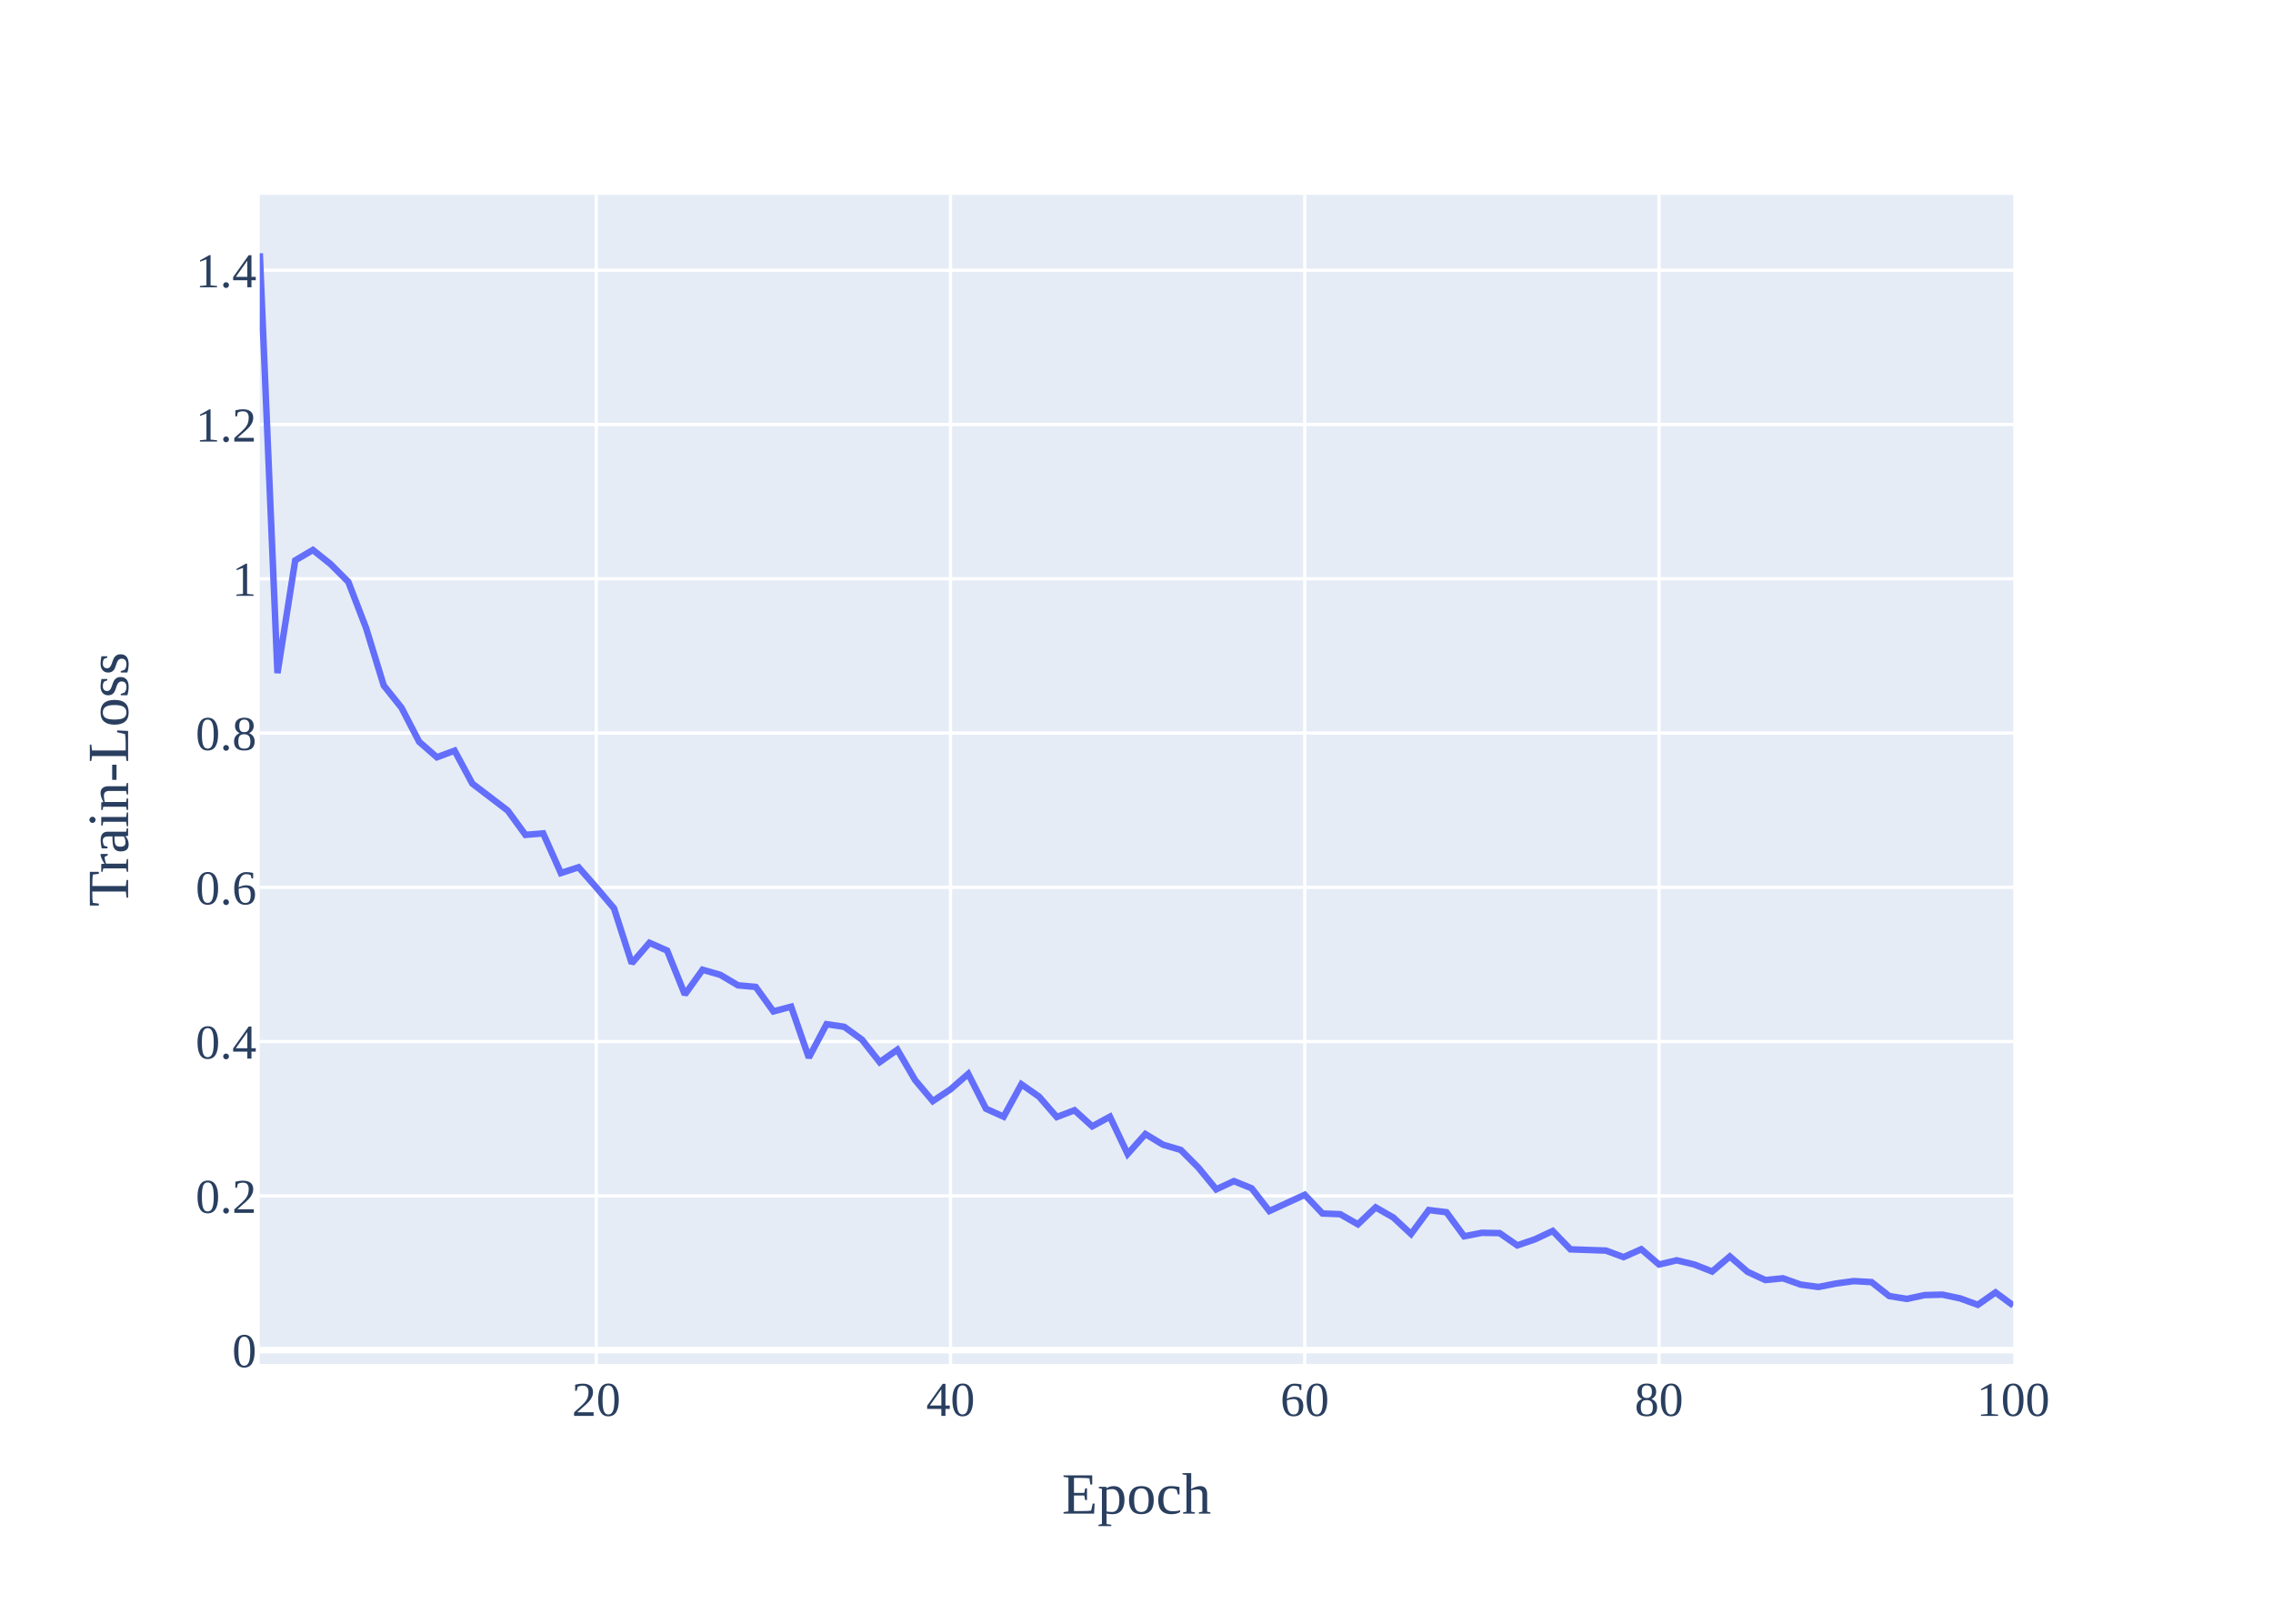
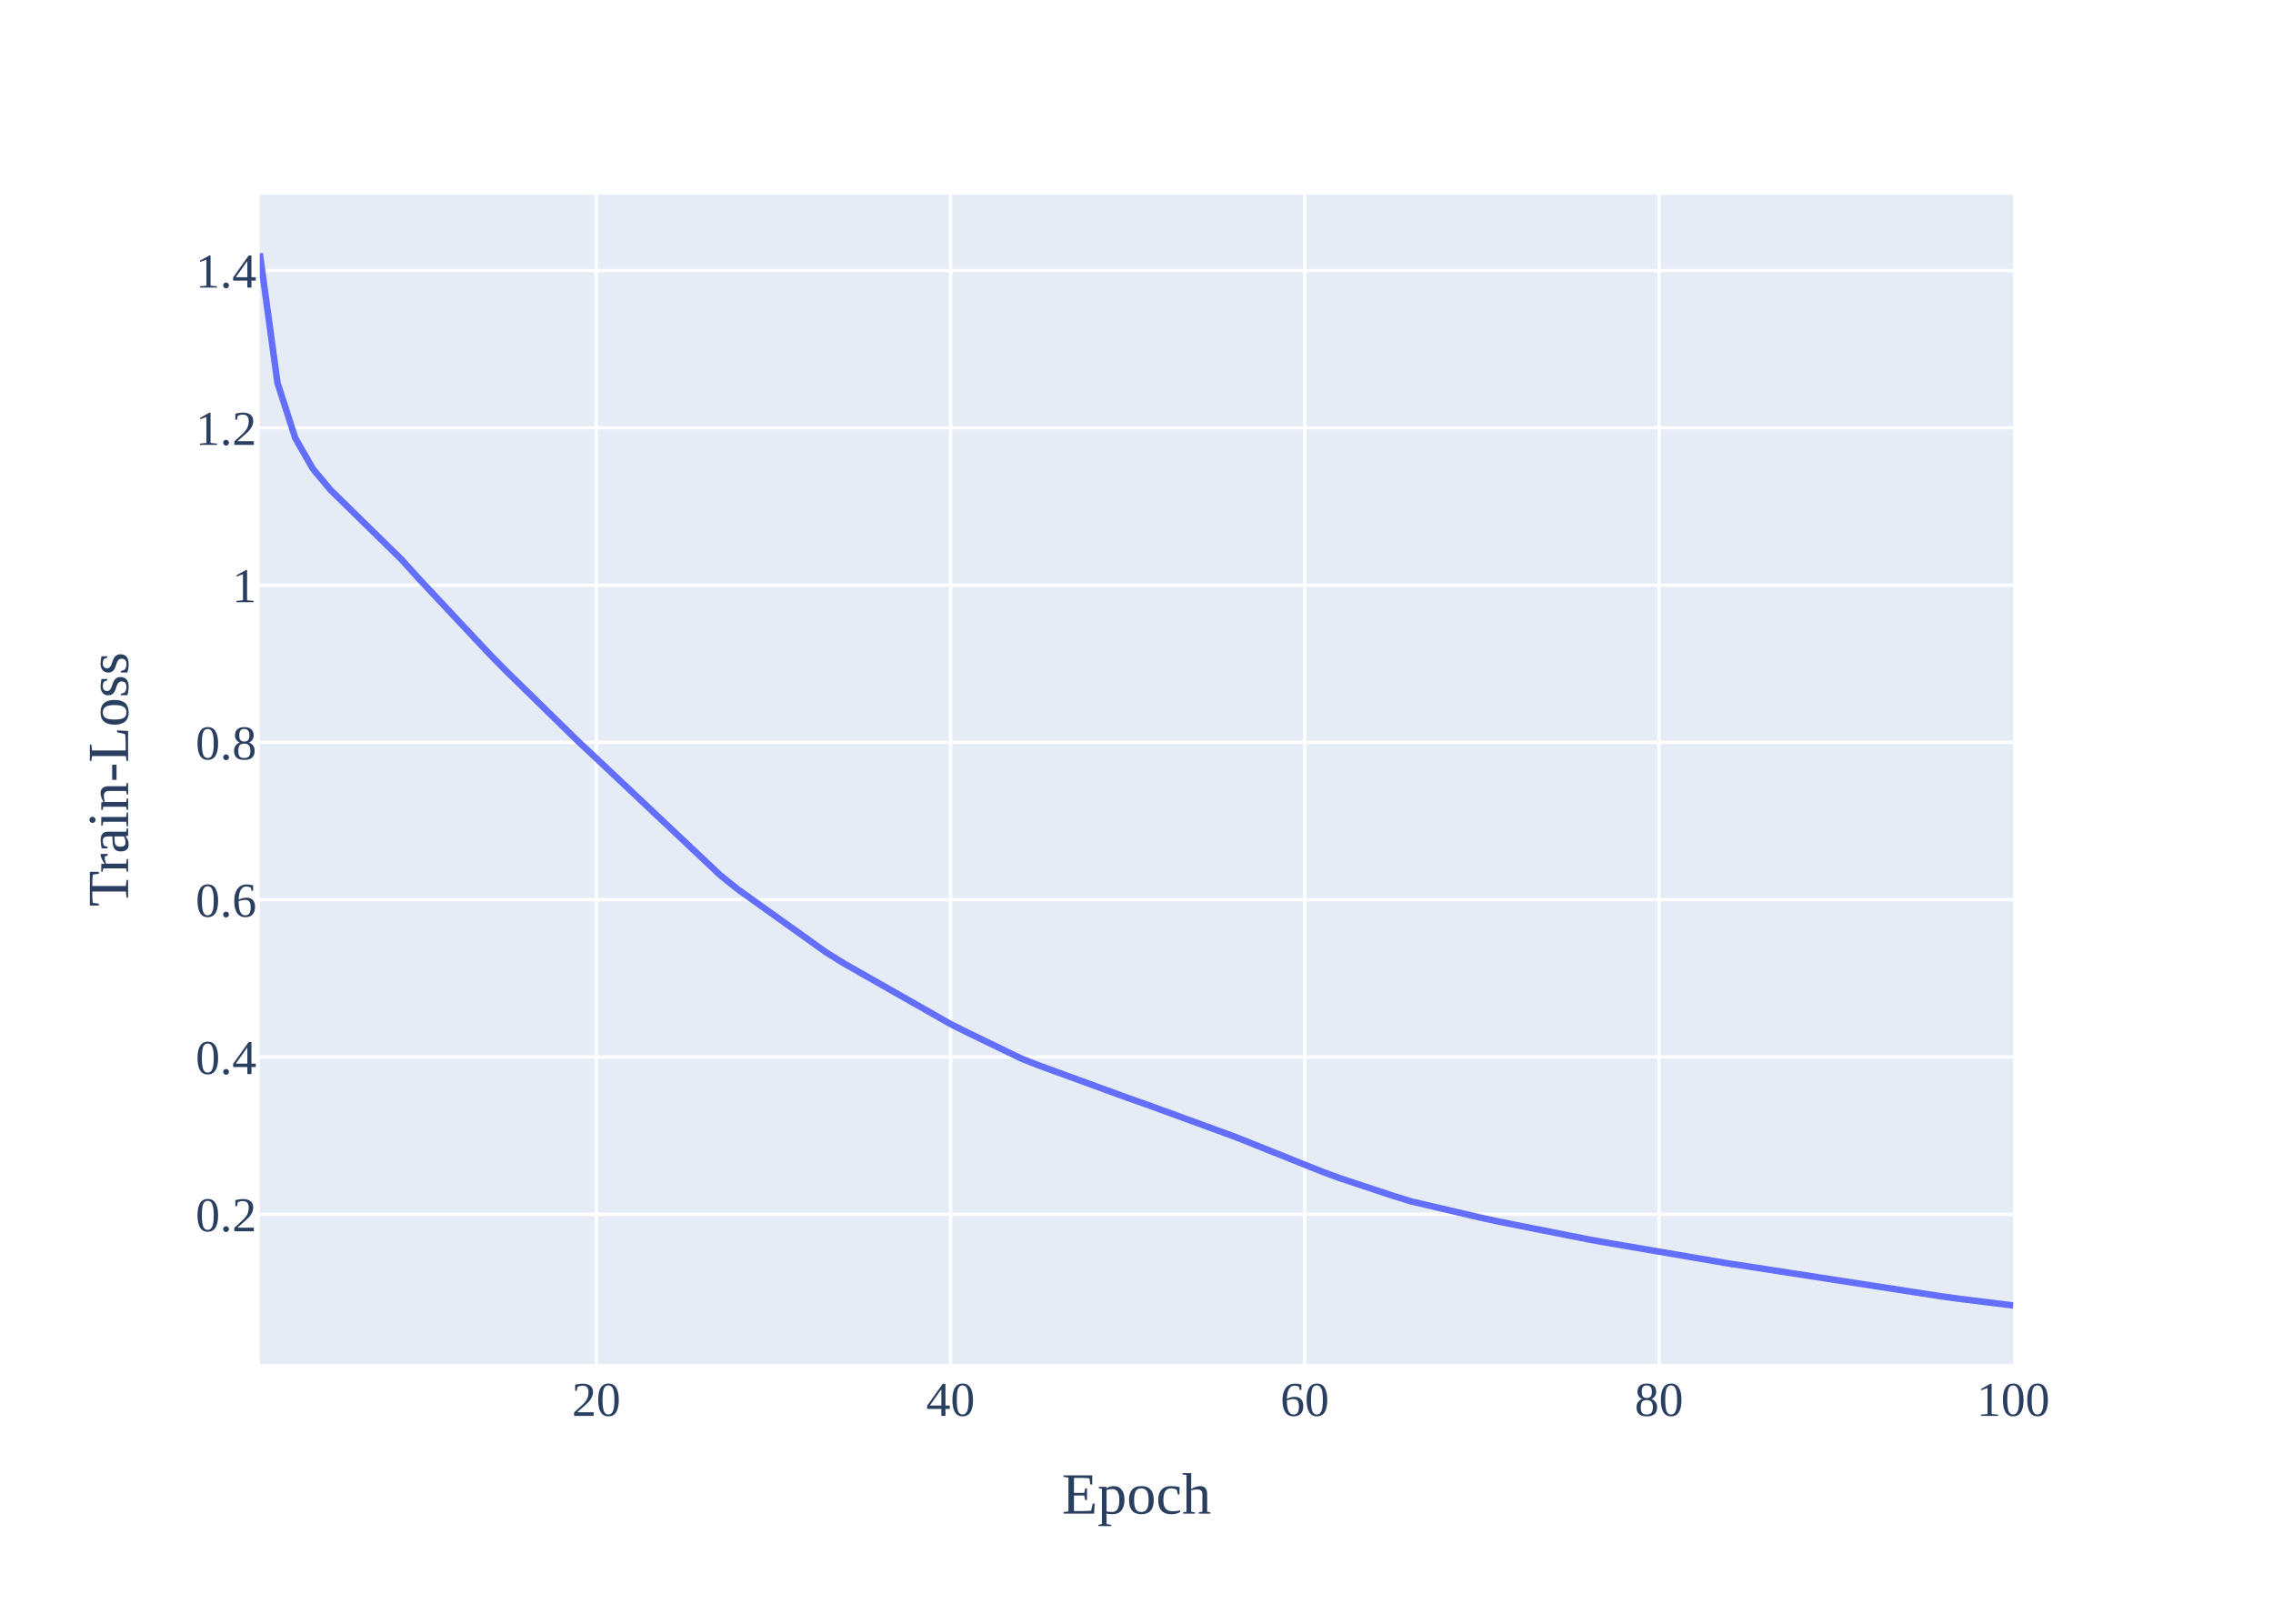
<svg xmlns="http://www.w3.org/2000/svg" class="main-svg" width="700" height="500" style="" viewBox="0 0 700 500">
  <rect x="0" y="0" width="700" height="500" style="fill: rgb(255, 255, 255); fill-opacity: 1;" />
-   <defs id="defs-ea2742">
+   <defs id="defs-af0d9d">
    <g class="clips">
-       <clipPath id="clipea2742xyplot" class="plotclip">
+       <clipPath id="clipaf0d9dxyplot" class="plotclip">
        <rect width="540" height="360" />
      </clipPath>
-       <clipPath class="axesclip" id="clipea2742x">
+       <clipPath class="axesclip" id="clipaf0d9dx">
        <rect x="80" y="0" width="540" height="500" />
      </clipPath>
-       <clipPath class="axesclip" id="clipea2742y">
+       <clipPath class="axesclip" id="clipaf0d9dy">
        <rect x="0" y="60" width="700" height="360" />
      </clipPath>
-       <clipPath class="axesclip" id="clipea2742xy">
+       <clipPath class="axesclip" id="clipaf0d9dxy">
        <rect x="80" y="60" width="540" height="360" />
      </clipPath>
    </g>
    <g class="gradients" />
    <g class="patterns" />
  </defs>
  <g class="bglayer">
    <rect class="bg" x="80" y="60" width="540" height="360" style="fill: rgb(229, 236, 246); fill-opacity: 1; stroke-width: 0;" />
  </g>
  <g class="layer-below">
    <g class="imagelayer" />
    <g class="shapelayer" />
  </g>
  <g class="cartesianlayer">
    <g class="subplot xy">
      <g class="layer-subplot">
        <g class="shapelayer" />
        <g class="imagelayer" />
      </g>
      <g class="minor-gridlayer">
        <g class="x" />
        <g class="y" />
      </g>
      <g class="gridlayer">
        <g class="x">
          <path class="xgrid crisp" transform="translate(183.64,0)" d="M0,60v360" style="stroke: rgb(255, 255, 255); stroke-opacity: 1; stroke-width: 1px;" />
          <path class="xgrid crisp" transform="translate(292.73,0)" d="M0,60v360" style="stroke: rgb(255, 255, 255); stroke-opacity: 1; stroke-width: 1px;" />
          <path class="xgrid crisp" transform="translate(401.82,0)" d="M0,60v360" style="stroke: rgb(255, 255, 255); stroke-opacity: 1; stroke-width: 1px;" />
          <path class="xgrid crisp" transform="translate(510.91,0)" d="M0,60v360" style="stroke: rgb(255, 255, 255); stroke-opacity: 1; stroke-width: 1px;" />
        </g>
        <g class="y">
-           <path class="ygrid crisp" transform="translate(0,368.24)" d="M80,0h540" style="stroke: rgb(255, 255, 255); stroke-opacity: 1; stroke-width: 1px;" />
-           <path class="ygrid crisp" transform="translate(0,320.73)" d="M80,0h540" style="stroke: rgb(255, 255, 255); stroke-opacity: 1; stroke-width: 1px;" />
-           <path class="ygrid crisp" transform="translate(0,273.23)" d="M80,0h540" style="stroke: rgb(255, 255, 255); stroke-opacity: 1; stroke-width: 1px;" />
-           <path class="ygrid crisp" transform="translate(0,225.72)" d="M80,0h540" style="stroke: rgb(255, 255, 255); stroke-opacity: 1; stroke-width: 1px;" />
-           <path class="ygrid crisp" transform="translate(0,178.22)" d="M80,0h540" style="stroke: rgb(255, 255, 255); stroke-opacity: 1; stroke-width: 1px;" />
-           <path class="ygrid crisp" transform="translate(0,130.71)" d="M80,0h540" style="stroke: rgb(255, 255, 255); stroke-opacity: 1; stroke-width: 1px;" />
-           <path class="ygrid crisp" transform="translate(0,83.21)" d="M80,0h540" style="stroke: rgb(255, 255, 255); stroke-opacity: 1; stroke-width: 1px;" />
+           <path class="ygrid crisp" transform="translate(0,373.91)" d="M80,0h540" style="stroke: rgb(255, 255, 255); stroke-opacity: 1; stroke-width: 1px;" />
+           <path class="ygrid crisp" transform="translate(0,325.48)" d="M80,0h540" style="stroke: rgb(255, 255, 255); stroke-opacity: 1; stroke-width: 1px;" />
+           <path class="ygrid crisp" transform="translate(0,277.04)" d="M80,0h540" style="stroke: rgb(255, 255, 255); stroke-opacity: 1; stroke-width: 1px;" />
+           <path class="ygrid crisp" transform="translate(0,228.61)" d="M80,0h540" style="stroke: rgb(255, 255, 255); stroke-opacity: 1; stroke-width: 1px;" />
+           <path class="ygrid crisp" transform="translate(0,180.18)" d="M80,0h540" style="stroke: rgb(255, 255, 255); stroke-opacity: 1; stroke-width: 1px;" />
+           <path class="ygrid crisp" transform="translate(0,131.74)" d="M80,0h540" style="stroke: rgb(255, 255, 255); stroke-opacity: 1; stroke-width: 1px;" />
+           <path class="ygrid crisp" transform="translate(0,83.31)" d="M80,0h540" style="stroke: rgb(255, 255, 255); stroke-opacity: 1; stroke-width: 1px;" />
        </g>
      </g>
-       <g class="zerolinelayer">
-         <path class="yzl zl crisp" transform="translate(0,415.74)" d="M80,0h540" style="stroke: rgb(255, 255, 255); stroke-opacity: 1; stroke-width: 2px;" />
-       </g>
+       <g class="zerolinelayer" />
      <g class="layer-between">
        <g class="shapelayer" />
        <g class="imagelayer" />
      </g>
      <path class="xlines-below" />
      <path class="ylines-below" />
      <g class="overlines-below" />
      <g class="xaxislayer-below" />
      <g class="yaxislayer-below" />
      <g class="overaxes-below" />
      <g class="overplot">
-         <g class="xy" transform="translate(80,60)" clip-path="url(#clipea2742xyplot)">
+         <g class="xy" transform="translate(80,60)" clip-path="url(#clipaf0d9dxyplot)">
          <g class="scatterlayer mlayer">
-             <g class="trace scatter trace2a94ef" style="stroke-miterlimit: 2; opacity: 1;">
+             <g class="trace scatter tracef23aa6" style="stroke-miterlimit: 2; opacity: 1;">
              <g class="fills" />
              <g class="errorbars" />
              <g class="lines">
-                 <path class="js-line" d="M0,18L5.45,147.27L10.91,112.56L16.36,109.35L21.82,113.72L27.27,119.18L32.73,133.35L38.18,151.09L43.64,157.92L49.09,168.42L54.55,173.18L60,171.15L65.45,181.28L76.36,189.6L81.82,197.08L87.27,196.62L92.73,208.84L98.18,207.06L103.64,213.27L109.09,219.7L114.55,236.63L120,230.32L125.45,232.71L130.91,246.24L136.36,238.62L141.82,240.18L147.27,243.41L152.73,243.9L158.18,251.44L163.64,249.99L169.09,265.68L174.55,255.38L180,256.19L185.45,260.14L190.91,267.07L196.36,263.24L201.82,272.59L207.27,279.06L212.73,275.43L218.18,270.68L223.64,281.41L229.09,283.86L234.55,273.89L240,277.7L245.45,283.97L250.91,281.88L256.36,286.83L261.82,283.87L267.27,295.34L272.73,289.21L278.18,292.5L283.64,294.1L289.09,299.58L294.55,306.23L300,303.7L305.45,305.91L310.91,312.92L321.82,307.91L327.27,313.67L332.73,313.89L338.18,317L343.64,311.79L349.09,314.9L354.55,319.98L360,312.61L365.45,313.28L370.91,320.69L376.36,319.62L381.82,319.71L387.27,323.49L392.73,321.61L398.18,319.06L403.64,324.71L414.55,325.09L420,327.1L425.45,324.68L430.91,329.38L436.36,328.09L441.82,329.39L447.27,331.54L452.73,326.9L458.18,331.63L463.64,334.16L469.09,333.63L474.55,335.57L480,336.3L485.45,335.23L490.91,334.49L496.36,334.8L501.82,339.1L507.27,339.97L512.73,338.8L518.18,338.66L523.64,339.81L529.09,341.79L534.55,337.97L540,342" style="vector-effect: none; fill: none; stroke: rgb(99, 110, 250); stroke-opacity: 1; stroke-width: 2px; opacity: 1;" />
+                 <path class="js-line" d="M0,18L5.45,57.87L10.91,74.85L16.36,84.37L21.82,90.9L43.64,112.27L49.09,118.3L70.91,141.58L76.36,147.09L98.18,168.42L103.64,173.51L141.82,209.51L147.27,213.88L174.55,233.35L180,236.72L212.73,255.33L218.18,258.05L234.55,265.97L240,268.11L267.27,278.06L272.73,279.97L300,289.93L305.45,292.09L327.27,300.83L332.73,302.84L349.09,308.25L354.55,309.94L376.36,315.04L381.82,316.22L409.09,321.63L414.55,322.62L452.73,329.14L458.18,329.95L518.18,339.23L523.64,339.97L540,342" style="vector-effect: none; fill: none; stroke: rgb(99, 110, 250); stroke-opacity: 1; stroke-width: 2px; opacity: 1;" />
              </g>
              <g class="points" />
              <g class="text" />
            </g>
          </g>
        </g>
      </g>
      <path class="xlines-above crisp" d="M0,0" style="fill: none;" />
      <path class="ylines-above crisp" d="M0,0" style="fill: none;" />
      <g class="overlines-above" />
      <g class="xaxislayer-above">
        <g class="xtick">
          <text text-anchor="middle" x="0" y="436" transform="translate(183.64,0)" style="font-family: 'Times New Roman'; font-size: 15px; fill: rgb(42, 63, 95); fill-opacity: 1; white-space: pre; opacity: 1;">20</text>
        </g>
        <g class="xtick">
          <text text-anchor="middle" x="0" y="436" style="font-family: 'Times New Roman'; font-size: 15px; fill: rgb(42, 63, 95); fill-opacity: 1; white-space: pre; opacity: 1;" transform="translate(292.73,0)">40</text>
        </g>
        <g class="xtick">
          <text text-anchor="middle" x="0" y="436" style="font-family: 'Times New Roman'; font-size: 15px; fill: rgb(42, 63, 95); fill-opacity: 1; white-space: pre; opacity: 1;" transform="translate(401.82,0)">60</text>
        </g>
        <g class="xtick">
          <text text-anchor="middle" x="0" y="436" style="font-family: 'Times New Roman'; font-size: 15px; fill: rgb(42, 63, 95); fill-opacity: 1; white-space: pre; opacity: 1;" transform="translate(510.91,0)">80</text>
        </g>
        <g class="xtick">
          <text text-anchor="middle" x="0" y="436" style="font-family: 'Times New Roman'; font-size: 15px; fill: rgb(42, 63, 95); fill-opacity: 1; white-space: pre; opacity: 1;" transform="translate(620,0)">100</text>
        </g>
      </g>
      <g class="yaxislayer-above">
        <g class="ytick">
-           <text text-anchor="end" x="79" y="5.25" transform="translate(0,415.74)" style="font-family: 'Times New Roman'; font-size: 15px; fill: rgb(42, 63, 95); fill-opacity: 1; white-space: pre; opacity: 1;">0</text>
+           <text text-anchor="end" x="79" y="5.25" transform="translate(0,373.91)" style="font-family: 'Times New Roman'; font-size: 15px; fill: rgb(42, 63, 95); fill-opacity: 1; white-space: pre; opacity: 1;">0.2</text>
        </g>
        <g class="ytick">
-           <text text-anchor="end" x="79" y="5.25" style="font-family: 'Times New Roman'; font-size: 15px; fill: rgb(42, 63, 95); fill-opacity: 1; white-space: pre; opacity: 1;" transform="translate(0,368.24)">0.2</text>
+           <text text-anchor="end" x="79" y="5.25" style="font-family: 'Times New Roman'; font-size: 15px; fill: rgb(42, 63, 95); fill-opacity: 1; white-space: pre; opacity: 1;" transform="translate(0,325.48)">0.4</text>
        </g>
        <g class="ytick">
-           <text text-anchor="end" x="79" y="5.25" style="font-family: 'Times New Roman'; font-size: 15px; fill: rgb(42, 63, 95); fill-opacity: 1; white-space: pre; opacity: 1;" transform="translate(0,320.73)">0.4</text>
+           <text text-anchor="end" x="79" y="5.25" style="font-family: 'Times New Roman'; font-size: 15px; fill: rgb(42, 63, 95); fill-opacity: 1; white-space: pre; opacity: 1;" transform="translate(0,277.04)">0.6</text>
        </g>
        <g class="ytick">
-           <text text-anchor="end" x="79" y="5.25" style="font-family: 'Times New Roman'; font-size: 15px; fill: rgb(42, 63, 95); fill-opacity: 1; white-space: pre; opacity: 1;" transform="translate(0,273.23)">0.6</text>
+           <text text-anchor="end" x="79" y="5.25" style="font-family: 'Times New Roman'; font-size: 15px; fill: rgb(42, 63, 95); fill-opacity: 1; white-space: pre; opacity: 1;" transform="translate(0,228.61)">0.8</text>
        </g>
        <g class="ytick">
-           <text text-anchor="end" x="79" y="5.25" style="font-family: 'Times New Roman'; font-size: 15px; fill: rgb(42, 63, 95); fill-opacity: 1; white-space: pre; opacity: 1;" transform="translate(0,225.72)">0.8</text>
+           <text text-anchor="end" x="79" y="5.25" style="font-family: 'Times New Roman'; font-size: 15px; fill: rgb(42, 63, 95); fill-opacity: 1; white-space: pre; opacity: 1;" transform="translate(0,180.18)">1</text>
        </g>
        <g class="ytick">
-           <text text-anchor="end" x="79" y="5.25" style="font-family: 'Times New Roman'; font-size: 15px; fill: rgb(42, 63, 95); fill-opacity: 1; white-space: pre; opacity: 1;" transform="translate(0,178.22)">1</text>
+           <text text-anchor="end" x="79" y="5.25" style="font-family: 'Times New Roman'; font-size: 15px; fill: rgb(42, 63, 95); fill-opacity: 1; white-space: pre; opacity: 1;" transform="translate(0,131.74)">1.2</text>
        </g>
        <g class="ytick">
-           <text text-anchor="end" x="79" y="5.25" style="font-family: 'Times New Roman'; font-size: 15px; fill: rgb(42, 63, 95); fill-opacity: 1; white-space: pre; opacity: 1;" transform="translate(0,130.71)">1.2</text>
-         </g>
-         <g class="ytick">
-           <text text-anchor="end" x="79" y="5.25" style="font-family: 'Times New Roman'; font-size: 15px; fill: rgb(42, 63, 95); fill-opacity: 1; white-space: pre; opacity: 1;" transform="translate(0,83.21)">1.4</text>
+           <text text-anchor="end" x="79" y="5.25" style="font-family: 'Times New Roman'; font-size: 15px; fill: rgb(42, 63, 95); fill-opacity: 1; white-space: pre; opacity: 1;" transform="translate(0,83.31)">1.4</text>
        </g>
      </g>
      <g class="overaxes-above" />
    </g>
  </g>
  <g class="polarlayer" />
  <g class="smithlayer" />
  <g class="ternarylayer" />
  <g class="geolayer" />
  <g class="funnelarealayer" />
  <g class="pielayer" />
  <g class="iciclelayer" />
  <g class="treemaplayer" />
  <g class="sunburstlayer" />
  <g class="glimages" />
-   <defs id="topdefs-ea2742">
+   <defs id="topdefs-af0d9d">
    <g class="clips" />
  </defs>
  <g class="layer-above">
    <g class="imagelayer" />
    <g class="shapelayer" />
  </g>
  <g class="infolayer">
    <g class="g-gtitle" />
    <g class="g-xtitle">
      <text class="xtitle" x="350" y="466.1" text-anchor="middle" style="opacity: 1; font-family: 'Times New Roman'; font-size: 18px; fill: rgb(42, 63, 95); fill-opacity: 1; white-space: pre;">Epoch</text>
    </g>
    <g class="g-ytitle">
      <text class="ytitle" transform="rotate(-90,39.45,240)" x="39.45" y="240" text-anchor="middle" style="opacity: 1; font-family: 'Times New Roman'; font-size: 18px; fill: rgb(42, 63, 95); fill-opacity: 1; white-space: pre;">Train-Loss</text>
    </g>
  </g>
</svg>
